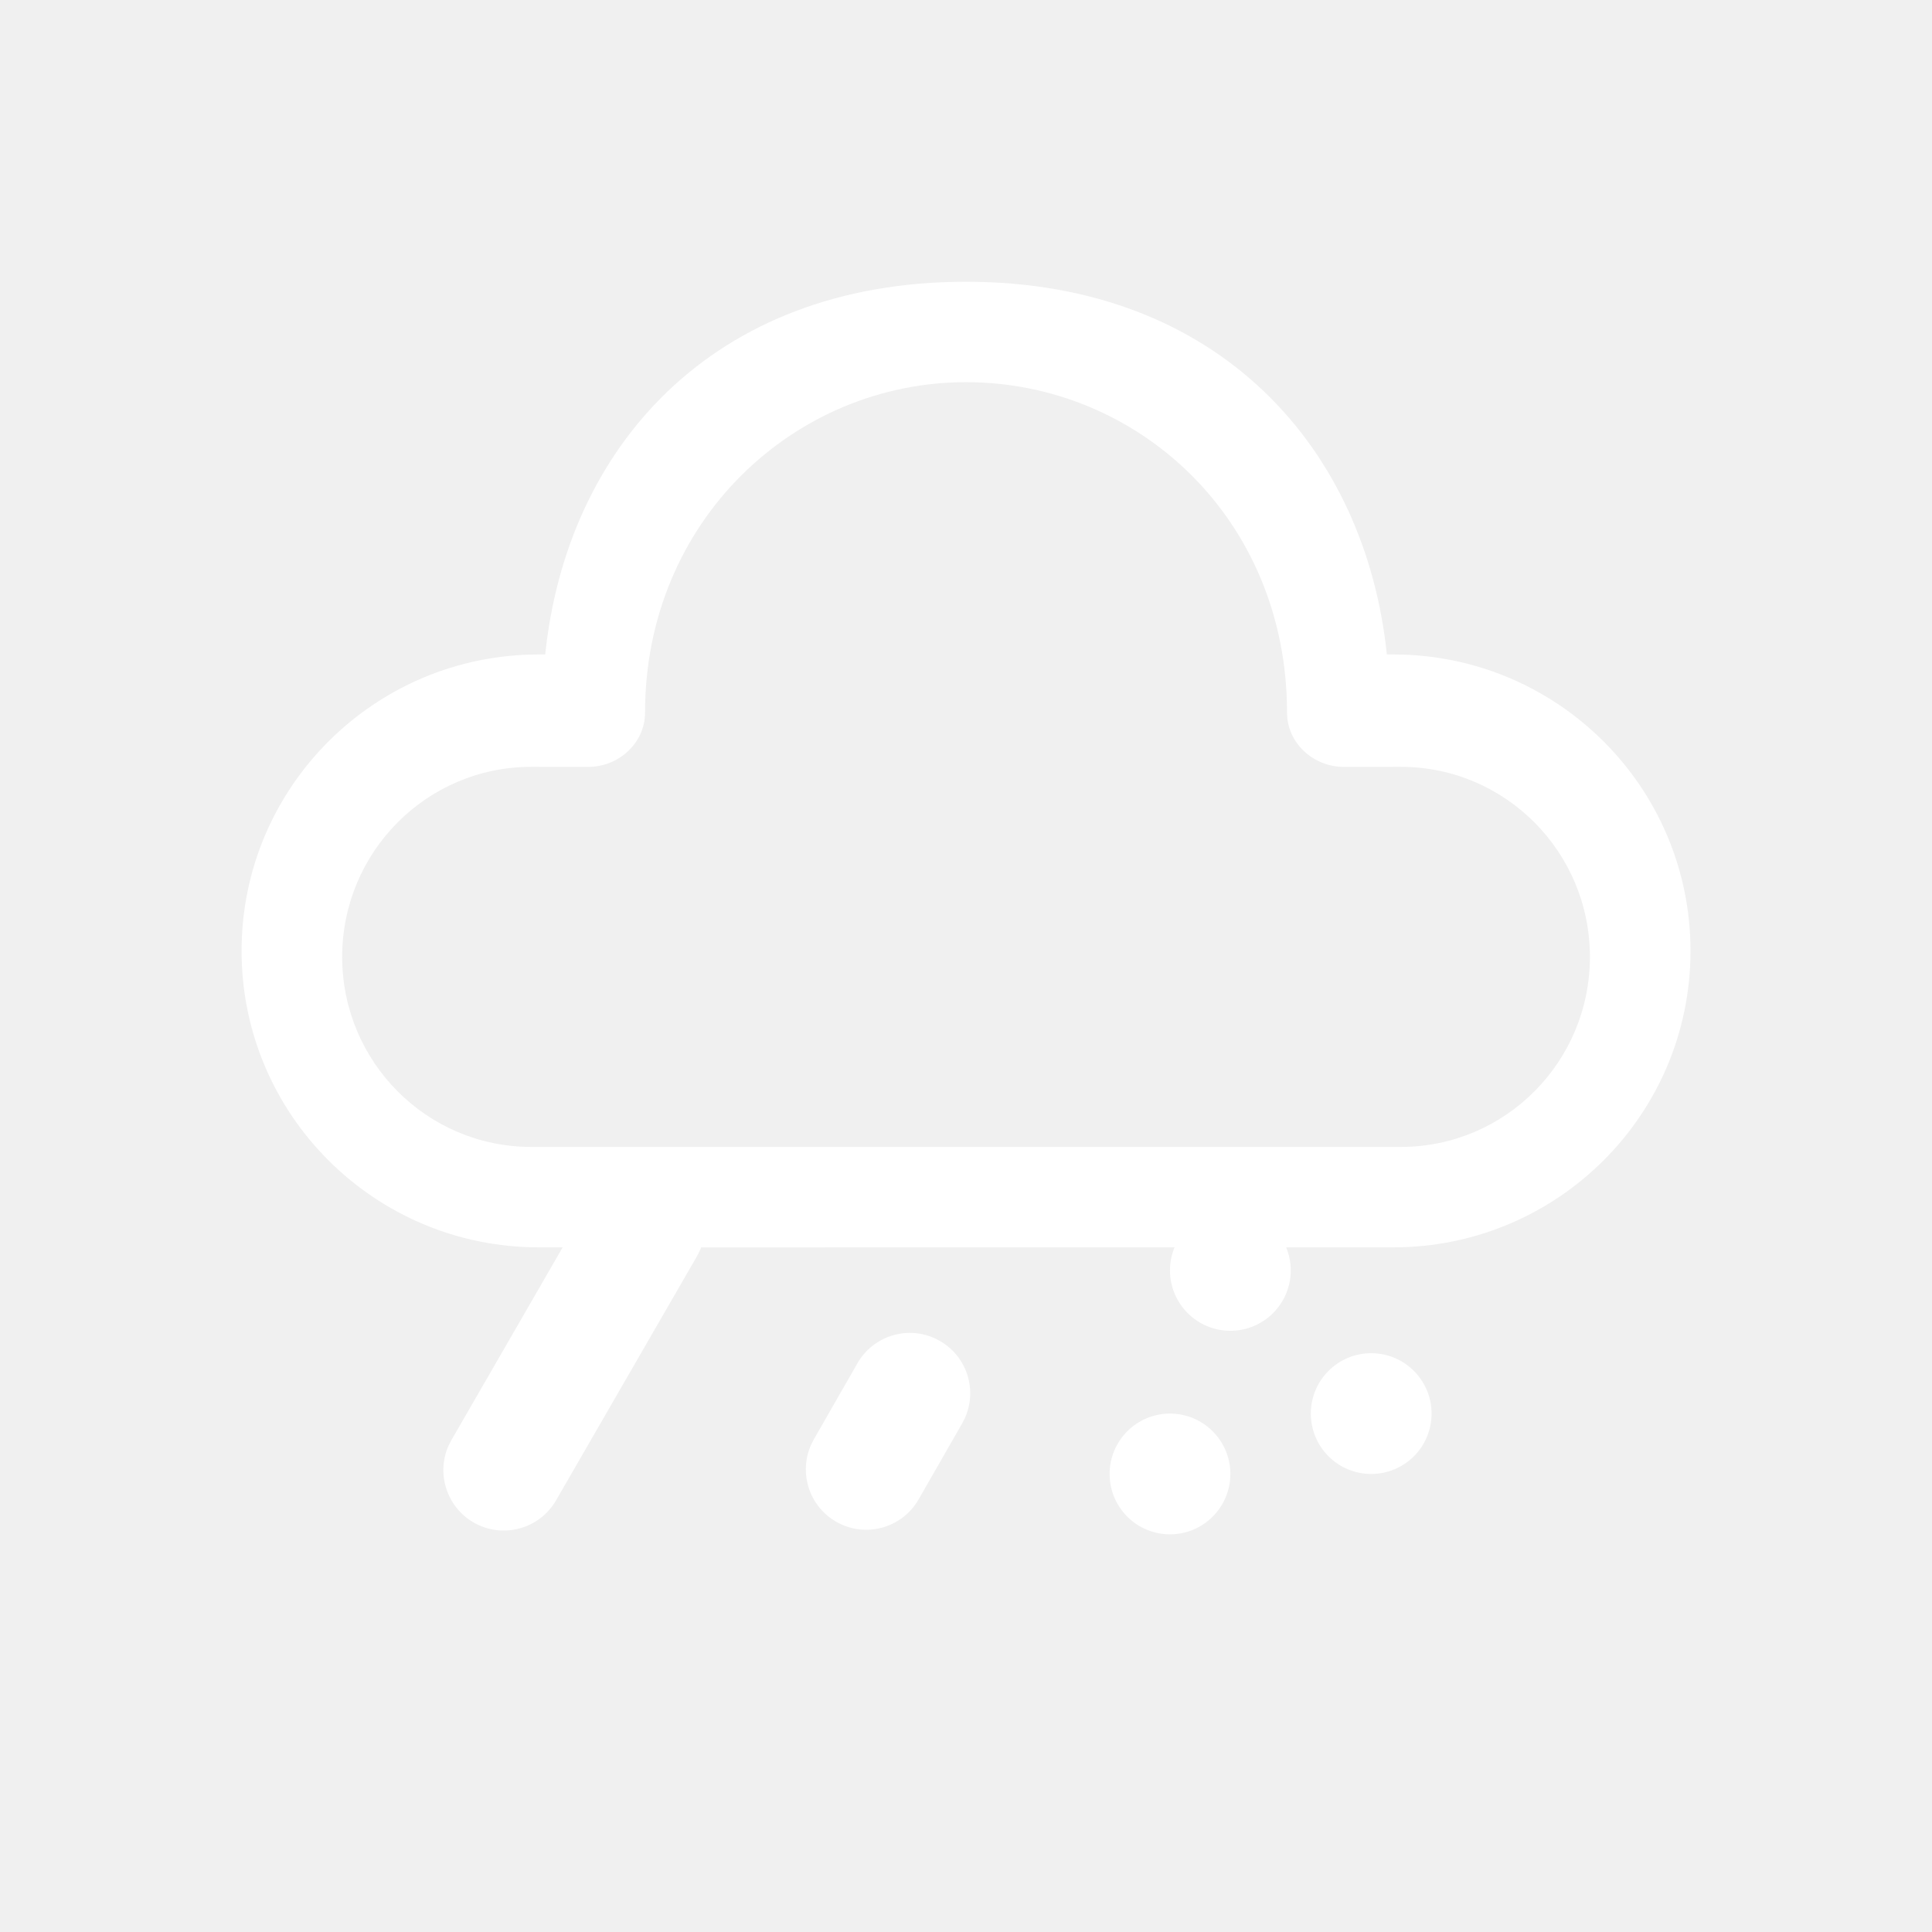
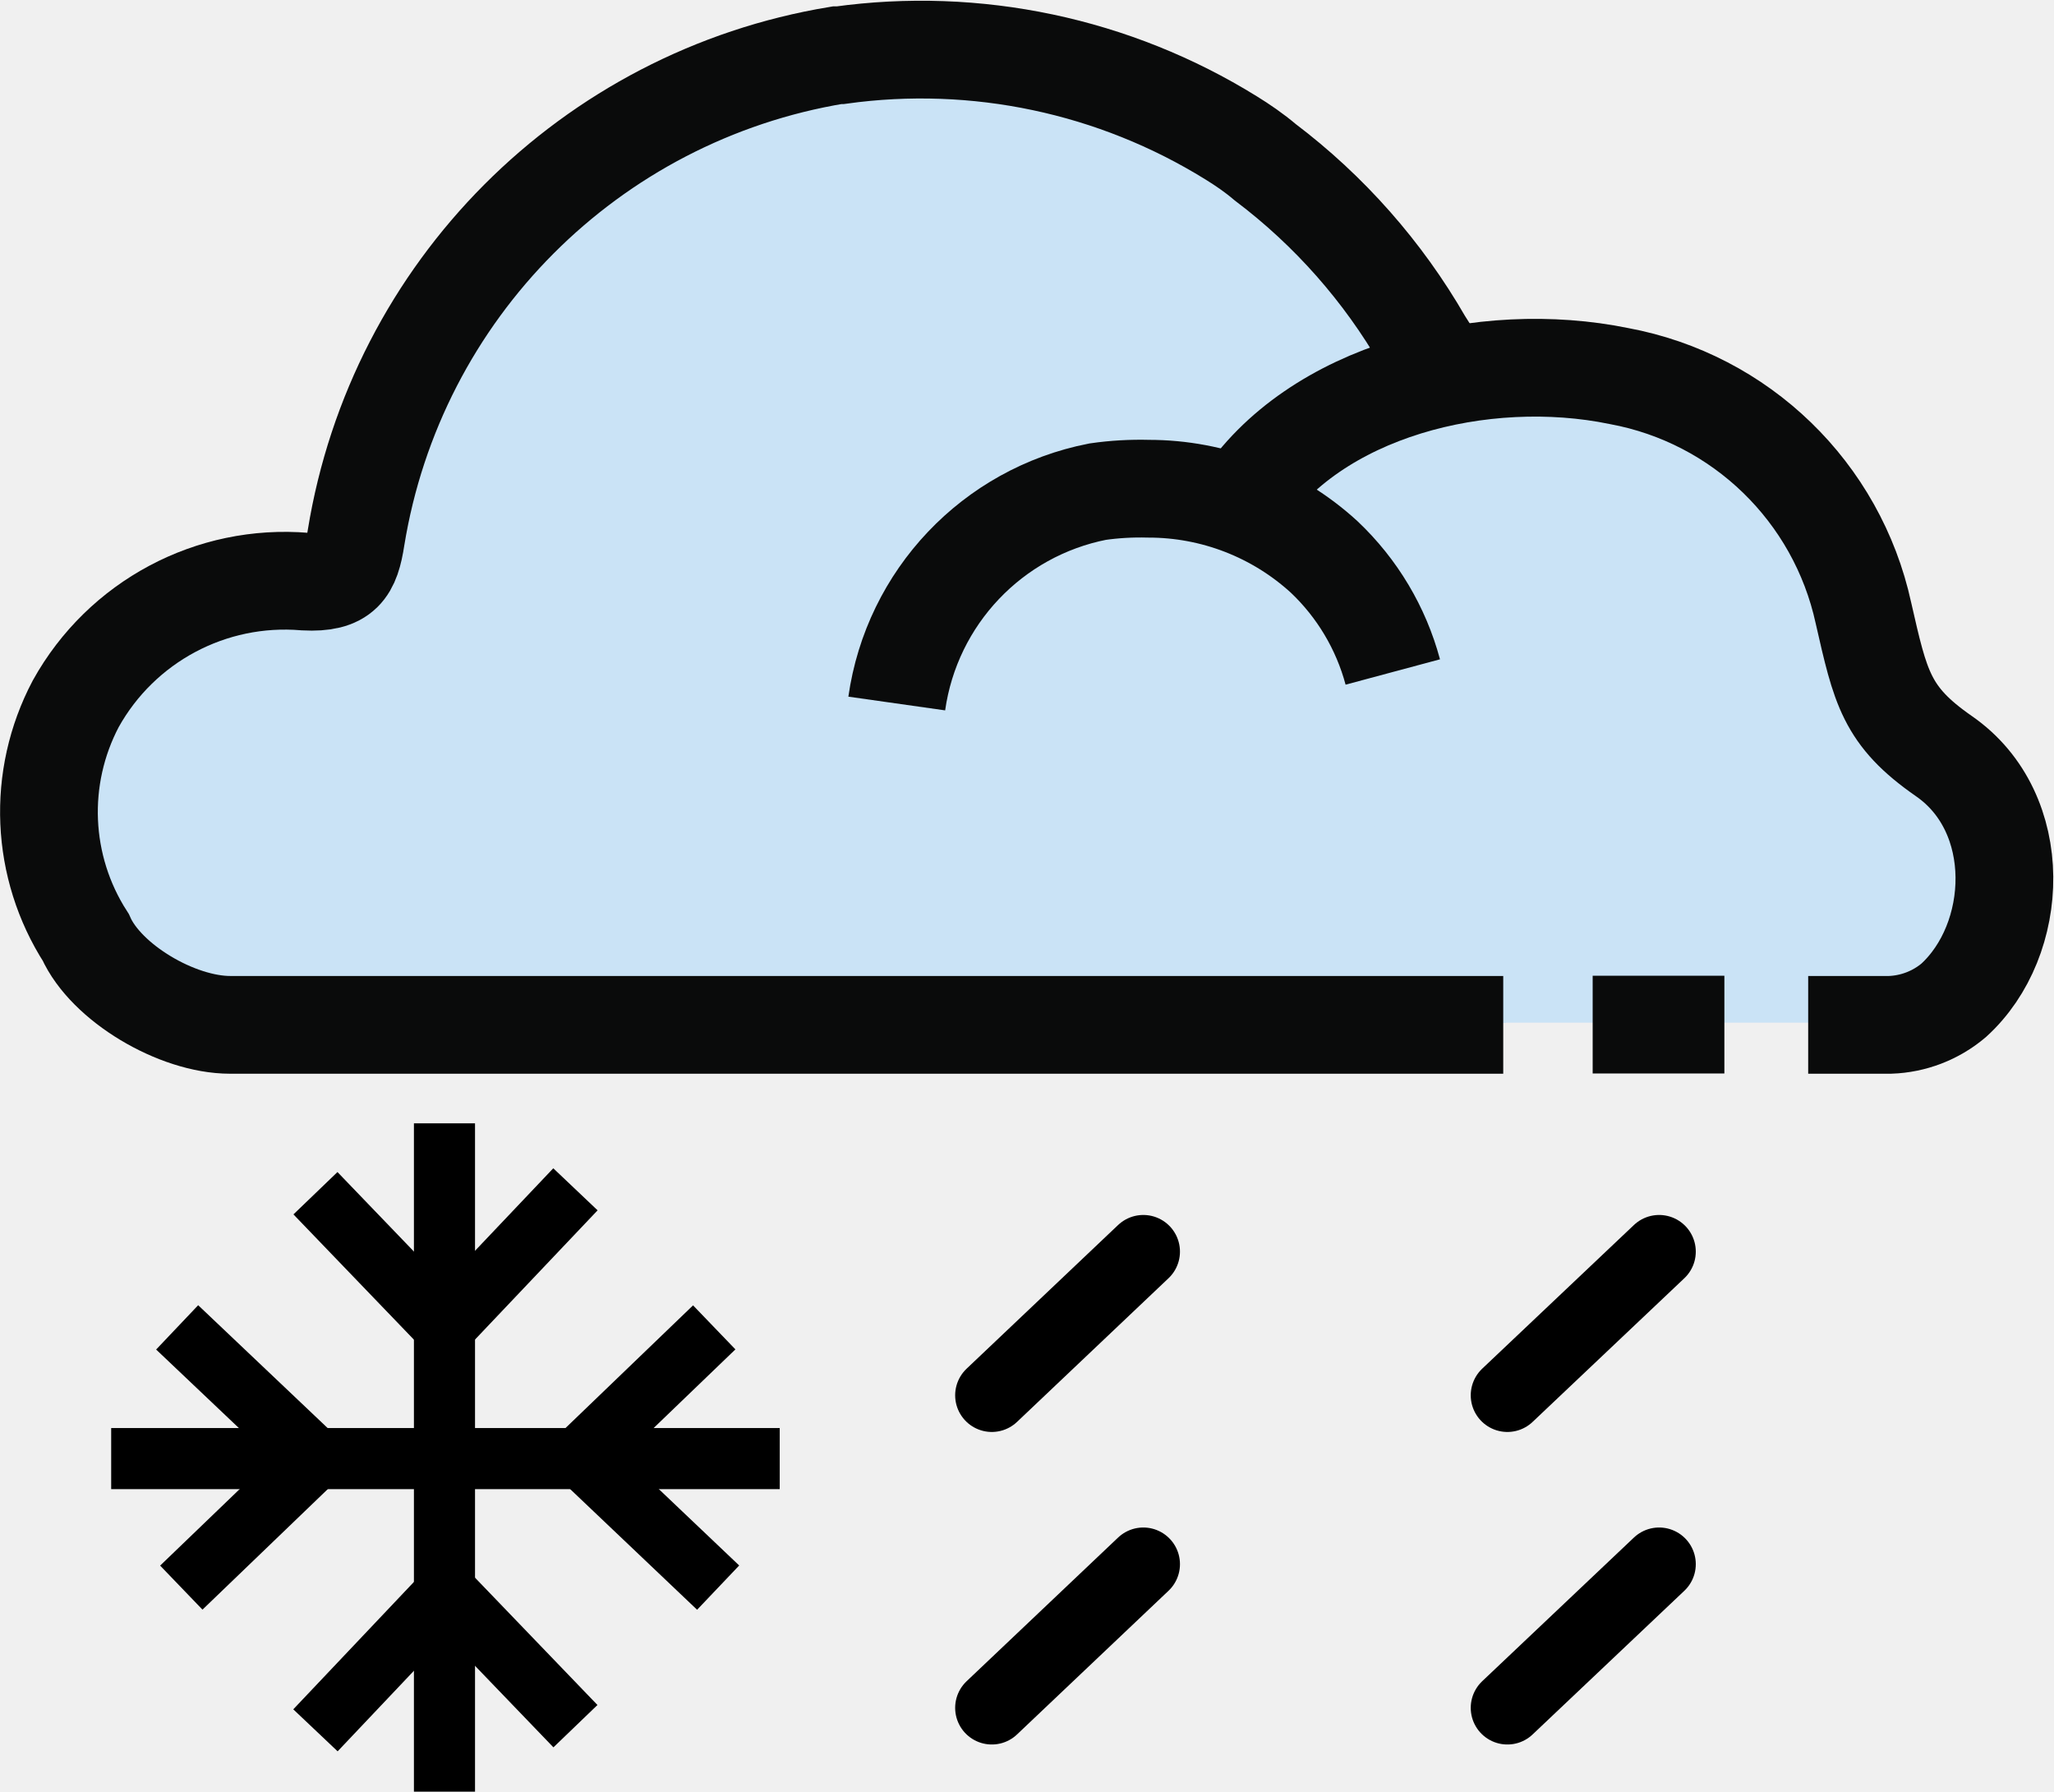
- <svg xmlns="http://www.w3.org/2000/svg" width="800px" height="800px" viewBox="0 0 48 48" version="1.1" fill="#000000">
-   <g id="SVGRepo_bgCarrier" stroke-width="0" />
-   <g id="SVGRepo_tracerCarrier" stroke-linecap="round" stroke-linejoin="round" />
-   <g id="SVGRepo_iconCarrier">
-     <g id="🔍-Product-Icons" stroke="none" stroke-width="1" fill="none" fill-rule="evenodd">
-       <g id="ic_fluent_weather_rain_snow_48_regular" fill="#ffffff" fill-rule="nonzero">
-         <path d="M29.068,35.12 C29.896,35.12 30.568,35.792 30.568,36.62 C30.568,37.449 29.896,38.12 29.068,38.12 C28.239,38.12 27.568,37.449 27.568,36.62 C27.568,35.792 28.239,35.12 29.068,35.12 Z M24.001,7 C30.338,7 33.933,11.195 34.456,16.26 L34.616,16.26 C38.694,16.26 42,19.558 42,23.625 C42,27.693 38.694,30.99 34.616,30.99 L31.955,30.99 C32.028,31.167 32.068,31.36 32.068,31.563 C32.068,32.391 31.396,33.063 30.568,33.063 C29.739,33.063 29.068,32.391 29.068,31.563 C29.068,31.36 29.108,31.167 29.181,30.99 L17.42,30.991 L17.381,31.085 L17.381,31.085 L17.315,31.213 L13.815,37.276 C13.401,37.993 12.483,38.239 11.766,37.825 C11.091,37.435 10.833,36.599 11.15,35.904 L11.217,35.776 L13.979,30.99 L13.386,30.99 C9.308,30.99 6.002,27.693 6.002,23.625 C6.002,19.558 9.308,16.26 13.386,16.26 L13.546,16.26 C14.072,11.161 17.664,7 24.001,7 Z M23.354,33.317 C24.03,33.706 24.287,34.542 23.97,35.237 L23.904,35.366 L22.82,37.256 C22.406,37.974 21.489,38.22 20.771,37.805 C20.096,37.415 19.838,36.58 20.156,35.885 L20.222,35.756 L21.305,33.866 C21.72,33.148 22.637,32.902 23.354,33.317 Z M34.067,33.62 C34.895,33.62 35.567,34.292 35.567,35.12 C35.567,35.949 34.895,36.62 34.067,36.62 C33.238,36.62 32.567,35.949 32.567,35.12 C32.567,34.292 33.238,33.62 34.067,33.62 Z M24.001,9.495 C19.74,9.495 16.026,12.943 16.026,17.706 C16.026,18.46 15.37,19.053 14.619,19.053 L13.198,19.052 C10.604,19.052 8.501,21.166 8.501,23.774 C8.501,26.381 10.604,28.495 13.198,28.495 L34.804,28.495 C37.398,28.495 39.501,26.381 39.501,23.774 C39.501,21.166 37.398,19.052 34.804,19.052 L33.384,19.053 C32.632,19.053 31.976,18.46 31.976,17.706 C31.976,12.882 28.262,9.495 24.001,9.495 Z" id="🎨-Color"> </path>
-       </g>
+ <svg xmlns="http://www.w3.org/2000/svg" viewBox="0 0 84.06 73.32">
+   <defs>
+     <style>.cls-1{fill:#cae3f6;}.cls-2,.cls-3,.cls-4{fill:none;stroke-miterlimit:10;}.cls-2,.cls-3{stroke:#000;}.cls-2{stroke-width:2.5px;}.cls-3{stroke-linecap:round;stroke-width:3px;}.cls-4{stroke:#0a0b0b;stroke-width:4px;}</style>
+   </defs>
+   <g id="Layer_2" data-name="Layer 2">
+     <g id="Layer_1-2" data-name="Layer 1">
+       <path class="cls-1" d="M61.63,41.86H9.79c-2.17,0-5-1.71-5.88-3.57a9.42,9.42,0,0,1-.4-9.5,9.74,9.74,0,0,1,9.32-5c1.57.08,1.89-.49,2.08-1.78A23.81,23.81,0,0,1,34.51,2.38l.12,0A23.88,23.88,0,0,1,50.5,5.73c.47.28.93.6,1.39.94A24.41,24.41,0,0,1,58.33,14l.74,1.27" />
+       <path class="cls-1" d="M36.93,28.78a10.24,10.24,0,0,1,8.18-8.63,12.09,12.09,0,0,1,2-.16,10.57,10.57,0,0,1,7.15,2.77,10,10,0,0,1,2.84,4.73" />
+       <path class="cls-1" d="M50.93,20.63c3-4.62,9.9-6.32,15.41-5.19a12.53,12.53,0,0,1,10,9.64c.7,3,.92,4.2,3.27,5.83,3.34,2.32,3.11,7.5.4,9.94a4.23,4.23,0,0,1-2.59,1H59.47" />
+       <line class="cls-1" x1="65.26" y1="41.85" x2="70.63" y2="41.85" />
+       <polyline class="cls-2" points="12.91 70.81 18.27 65.15 23.55 70.64" />
+       <polyline class="cls-2" points="23.55 48.67 18.19 54.32 12.91 48.83" />
+       <line class="cls-2" x1="18.19" y1="45.97" x2="18.19" y2="73.32" />
+       <polyline class="cls-2" points="29.39 64.97 23.74 59.6 29.23 54.32" />
+       <polyline class="cls-2" points="7.25 54.32 12.91 59.69 7.42 64.97" />
+       <line class="cls-2" x1="4.55" y1="59.69" x2="31.91" y2="59.69" />
+       <line class="cls-3" x1="67.9" y1="64.01" x2="61.69" y2="69.89" />
+       <line class="cls-3" x1="46.79" y1="64.01" x2="40.59" y2="69.89" />
+       <line class="cls-3" x1="67.9" y1="51.22" x2="61.69" y2="57.1" />
+       <line class="cls-3" x1="46.79" y1="51.22" x2="40.59" y2="57.1" />
+       <path class="cls-4" d="M61.52,41.94H9.42c-2.18,0-5.08-1.72-5.91-3.58A9.49,9.49,0,0,1,3.1,28.8a9.79,9.79,0,0,1,9.38-5c1.57.08,1.89-.49,2.09-1.79A23.9,23.9,0,0,1,34.26,2.26l.12,0a24.08,24.08,0,0,1,16,3.38c.47.29.94.61,1.4,1a24.49,24.49,0,0,1,6.46,7.32L59,15.16" />
+       <path class="cls-4" d="M36.7,28.79a10.31,10.31,0,0,1,8.22-8.67A12.28,12.28,0,0,1,47,20a10.64,10.64,0,0,1,7.19,2.79A10.08,10.08,0,0,1,57,27.5" />
+       <path class="cls-4" d="M50.77,20.61c3-4.65,9.95-6.36,15.49-5.22a12.58,12.58,0,0,1,10,9.69c.7,3.06.93,4.22,3.29,5.86,3.36,2.32,3.12,7.53.4,10a4.26,4.26,0,0,1-2.6,1H74" />
+       <line class="cls-4" x1="65.18" y1="41.93" x2="70.57" y2="41.93" />
    </g>
  </g>
</svg>
